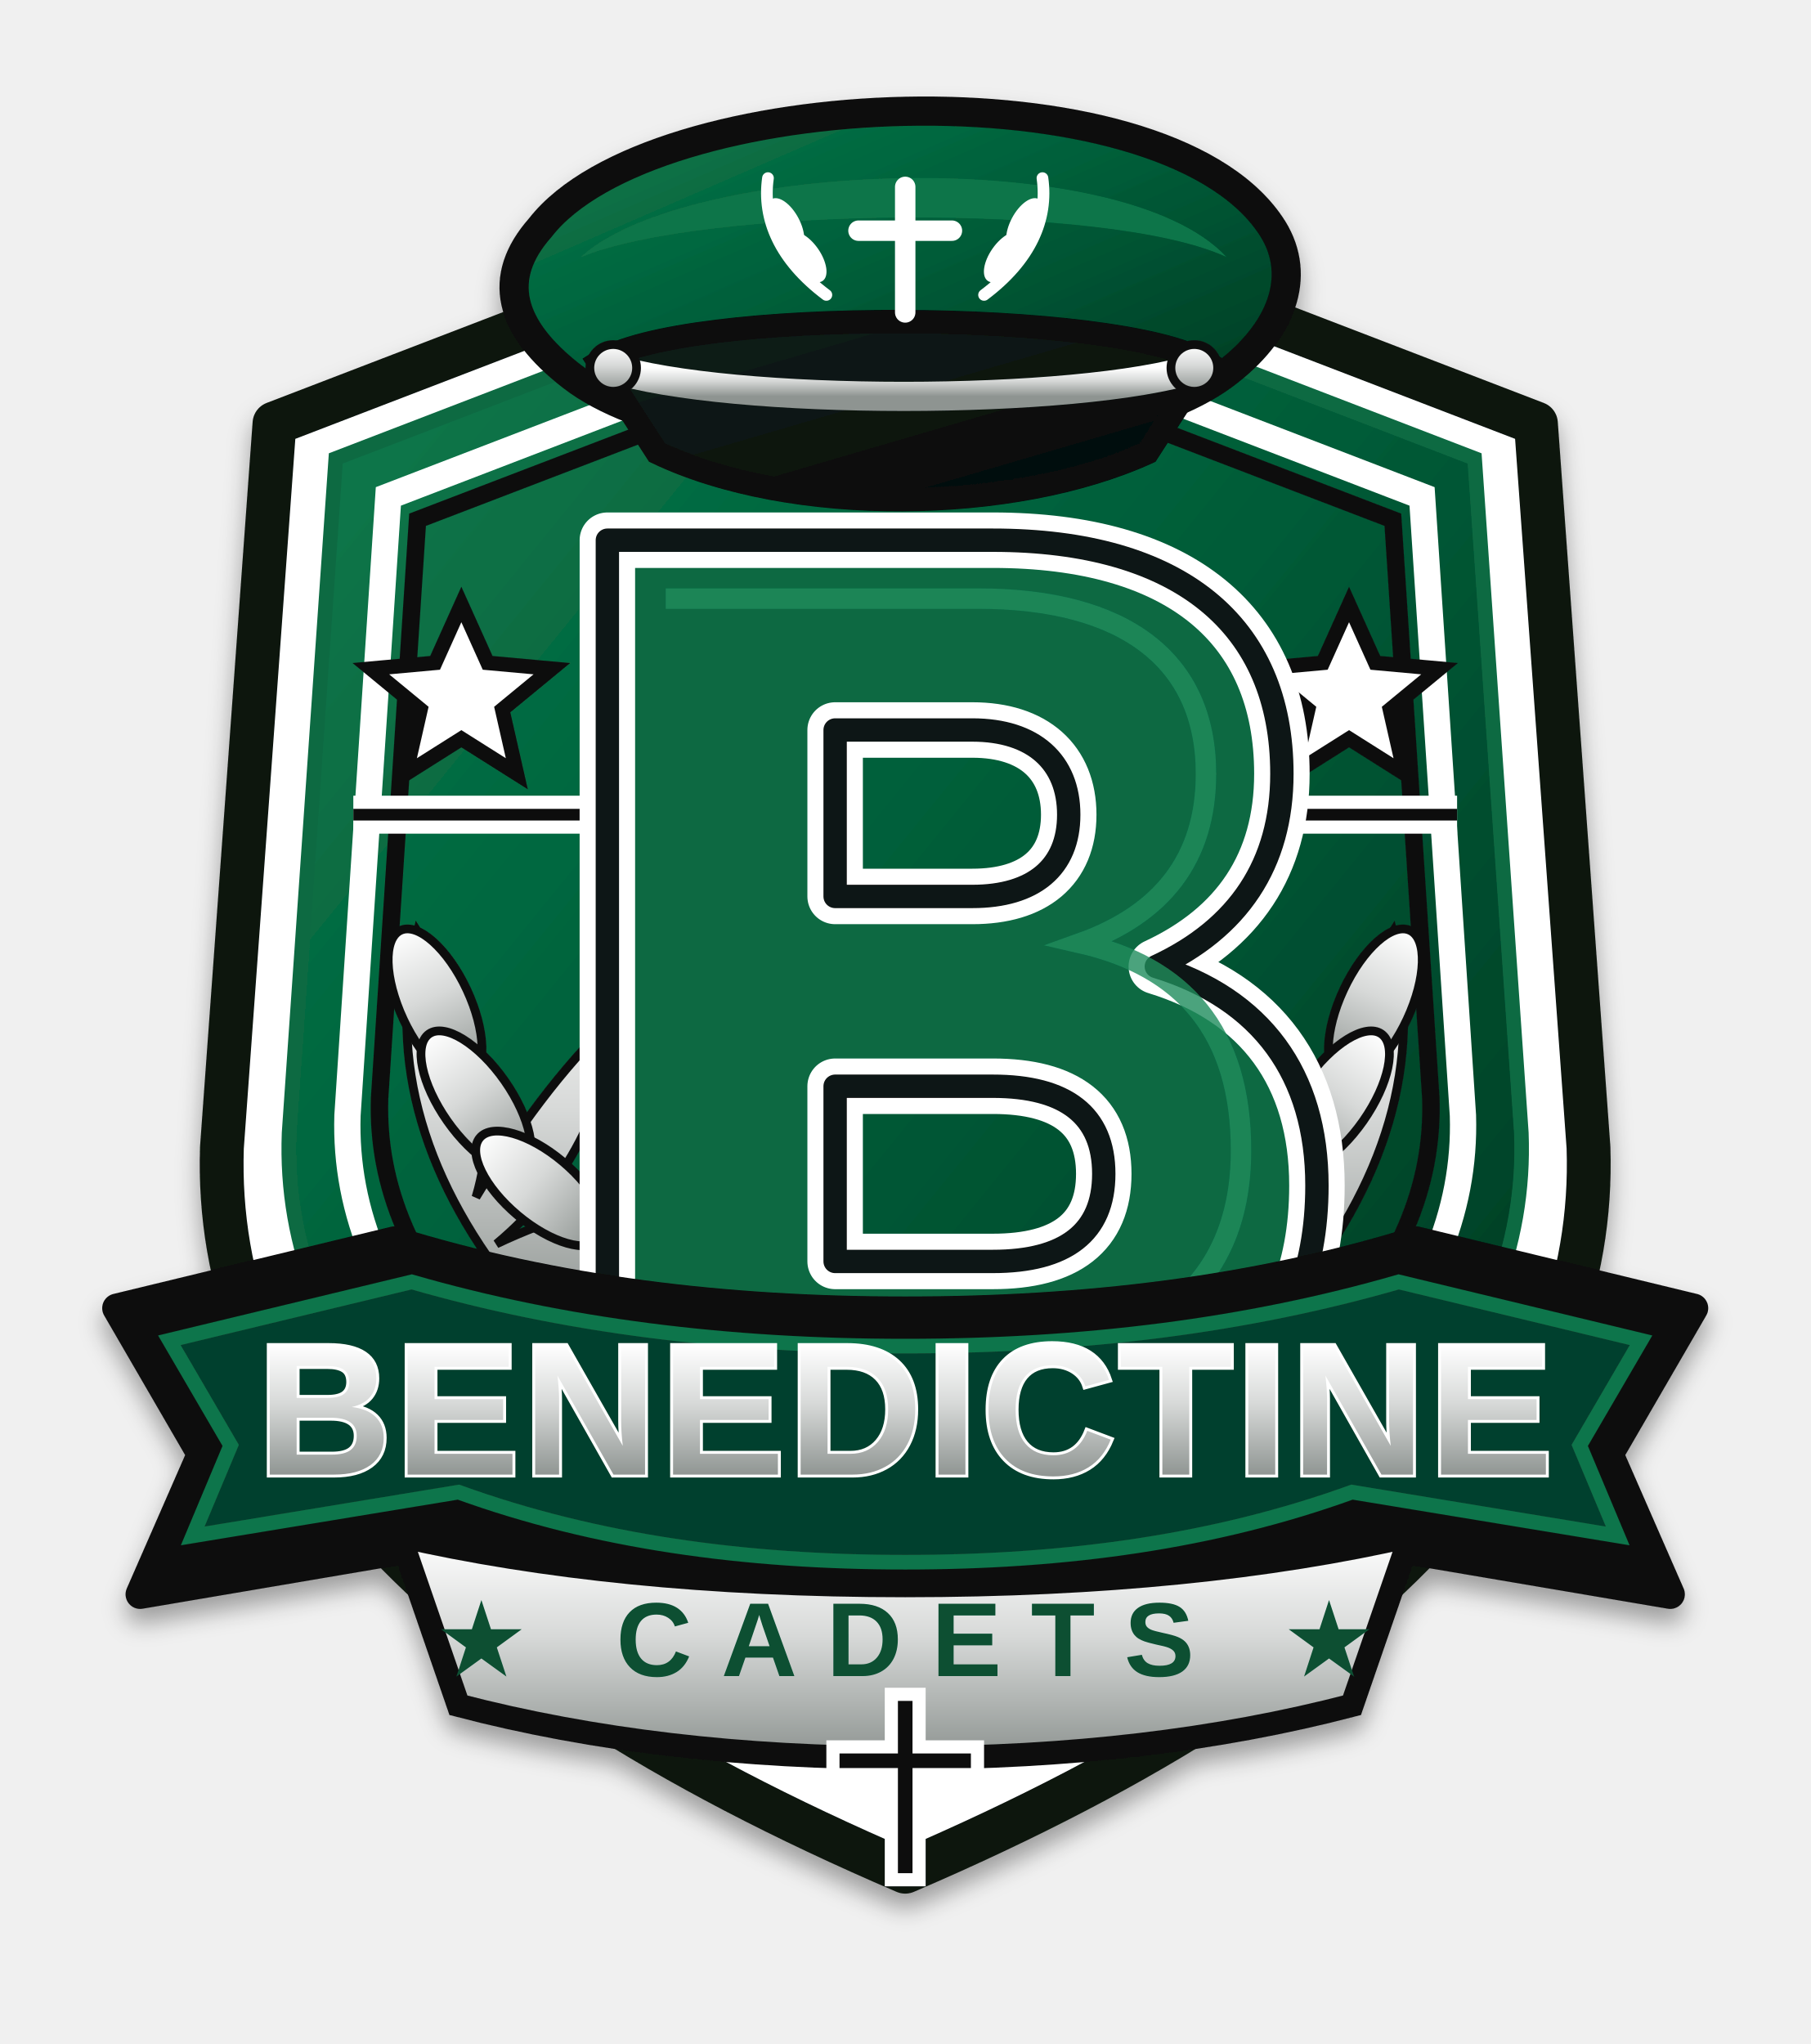
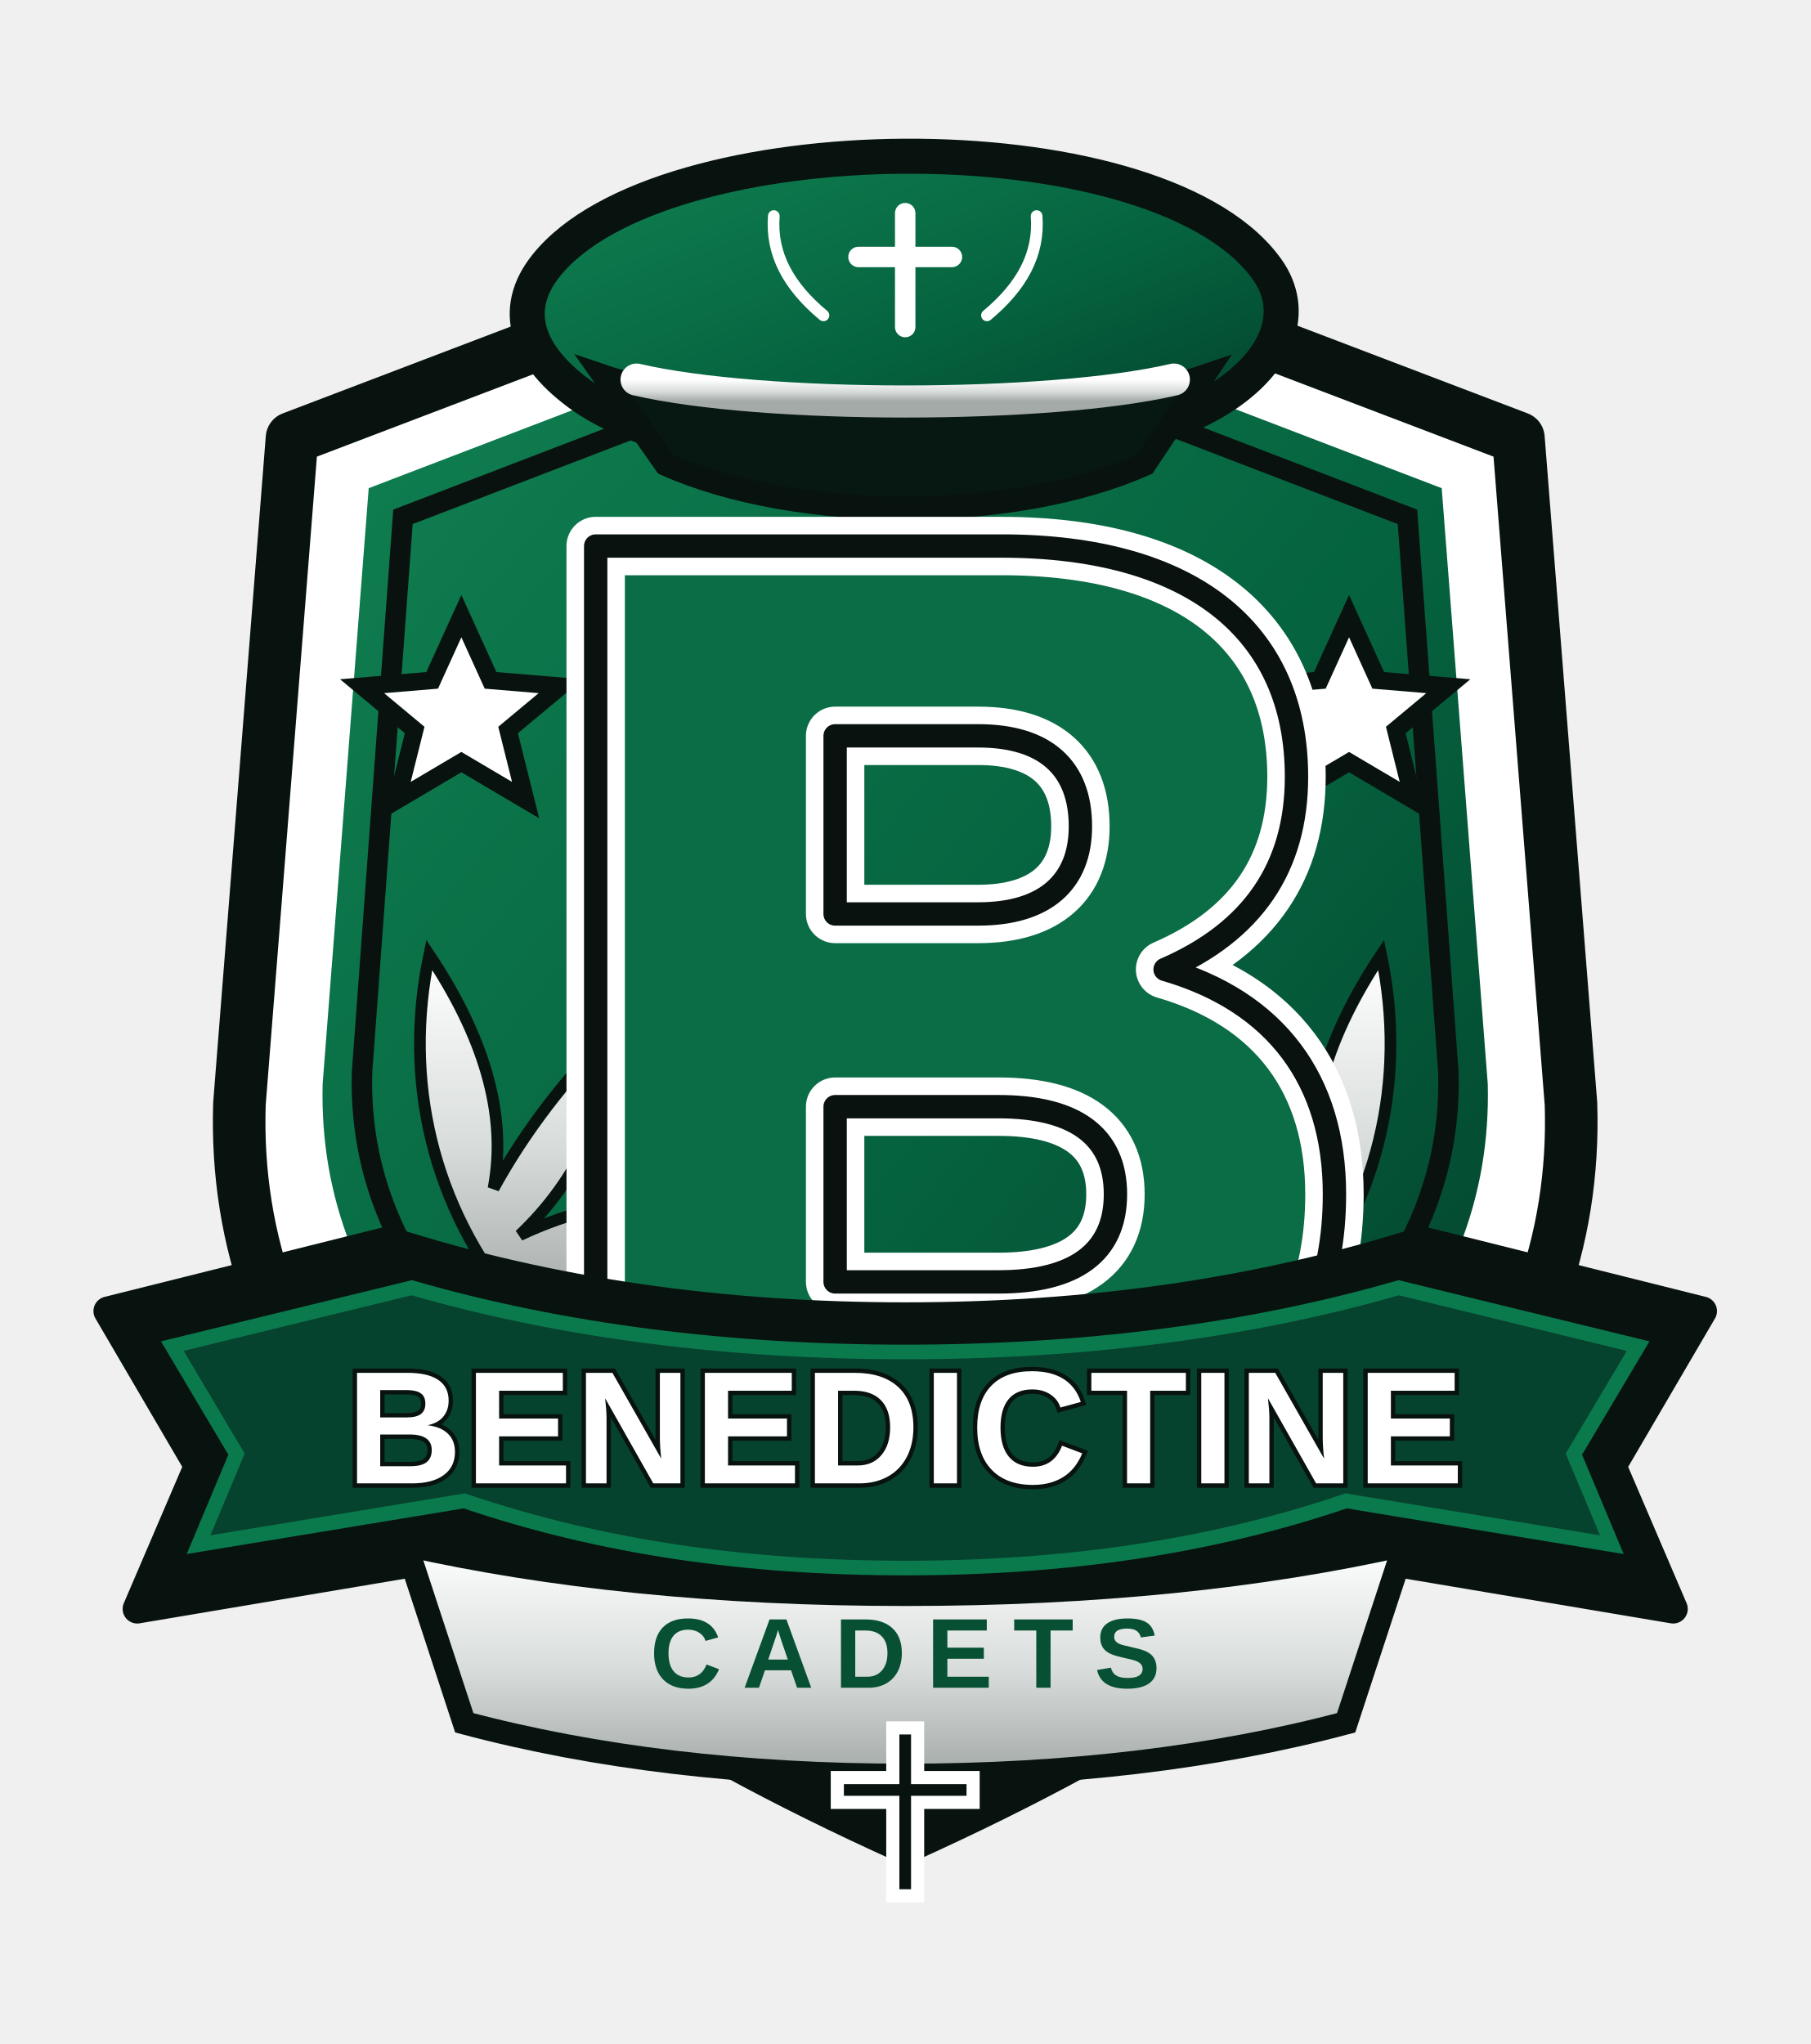
<svg xmlns="http://www.w3.org/2000/svg" viewBox="0 0 620 700" role="img" aria-label="Benedictine Cadets crest">
  <defs>
-     <linearGradient id="g" x1="0" y1="0" x2="1" y2="1">
-       <stop stop-color="#0d7c4d" />
-       <stop offset=".48" stop-color="#005c38" />
-       <stop offset="1" stop-color="#00351f" />
-     </linearGradient>
-     <linearGradient id="dark" x1="0" y1="0" x2="1" y2="1">
-       <stop stop-color="#13201b" />
-       <stop offset="1" stop-color="#020706" />
+     <linearGradient id="green" x1="0" y1="0" x2="1" y2="1">
+       <stop offset="0" stop-color="#118252" />
+       <stop offset="0.55" stop-color="#05633f" />
+       <stop offset="1" stop-color="#033d29" />
    </linearGradient>
    <linearGradient id="silver" x1="0" y1="0" x2="0" y2="1">
-       <stop stop-color="#fff" />
-       <stop offset=".45" stop-color="#d7d9d8" />
-       <stop offset="1" stop-color="#8e9491" />
+       <stop offset="0" stop-color="#ffffff" />
+       <stop offset="0.55" stop-color="#d7dcda" />
+       <stop offset="1" stop-color="#a4aaa7" />
    </linearGradient>
-     <filter id="sh" x="-20%" y="-20%" width="140%" height="150%">
-       <feDropShadow dx="0" dy="5" stdDeviation="4" flood-opacity=".35" />
-     </filter>
  </defs>
-   <g filter="url(#sh)">
-     <path d="M310 62 526 145l18 248c3 92-66 176-234 248C142 569 73 485 76 393l18-248Z" fill="#fff" stroke="#0a1210" stroke-width="15" stroke-linejoin="round" />
-     <path d="M310 82 505 157l16 231c3 77-57 150-211 218C156 538 96 465 99 388l16-231Z" fill="url(#g)" stroke="#0d6a43" stroke-width="5" />
-     <path d="M310 102 487 170l14 212c2 66-52 129-191 193C171 511 117 448 119 382l14-212Z" fill="none" stroke="#fff" stroke-width="9" />
-     <path d="M310 114 477 178l13 198c2 60-47 117-180 179-133-62-182-119-180-179l13-198Z" fill="none" stroke="#111" stroke-width="6" />
-     <path d="M185 78c38-49 212-57 250-1 11 16 5 35-14 50-42 34-181 36-225 2-22-17-26-34-11-51Z" fill="url(#g)" stroke="#090f0d" stroke-width="10" />
-     <path d="M199 88c36-33 185-39 221 0-41-19-180-17-221 0Z" fill="#0b7548" />
-     <path d="M205 124c29-19 178-18 208 0l-20 31c-46 21-122 22-168 0Z" fill="url(#dark)" stroke="#070b0a" stroke-width="8" />
-     <path d="M209 126c41 13 160 13 201 0" fill="none" stroke="url(#silver)" stroke-width="10" stroke-linecap="round" />
-     <circle cx="210" cy="126" r="8" fill="url(#silver)" stroke="#111" stroke-width="3" />
-     <circle cx="409" cy="126" r="8" fill="url(#silver)" stroke="#111" stroke-width="3" />
-     <g fill="none" stroke="#fff" stroke-width="7" stroke-linecap="round">
-       <path d="M310 64v43M294 79h32" />
-       <path d="M283 101c-16-12-22-26-20-40M337 101c16-12 22-26 20-40" stroke-width="4" />
-     </g>
-     <g fill="#fff">
-       <ellipse cx="276" cy="88" rx="5" ry="10" transform="rotate(-35 276 88)" />
-       <ellipse cx="269" cy="77" rx="5" ry="10" transform="rotate(-28 269 77)" />
-       <ellipse cx="344" cy="88" rx="5" ry="10" transform="rotate(35 344 88)" />
-       <ellipse cx="351" cy="77" rx="5" ry="10" transform="rotate(28 351 77)" />
-     </g>
-     <path d="m158 207 9 20 22 2-17 14 5 22-19-12-19 12 5-22-17-14 22-2Z" fill="#fff" stroke="#111" stroke-width="5" />
-     <path d="m462 207 9 20 22 2-17 14 5 22-19-12-19 12 5-22-17-14 22-2Z" fill="#fff" stroke="#111" stroke-width="5" />
-     <path d="M121 279h87M412 279h87" stroke="#fff" stroke-width="13" />
-     <path d="M121 279h87M412 279h87" stroke="#111" stroke-width="4" />
-     <g fill="url(#silver)" stroke="#111" stroke-width="3">
-       <path d="M178 445c-32-39-46-81-35-126 20 31 29 61 20 91 14-23 29-44 48-62-3 31-17 58-41 78 19-9 39-15 61-17-14 24-34 39-62 46Z" />
-       <path d="M442 445c32-39 46-81 35-126-20 31-29 61-20 91-14-23-29-44-48-62 3 31 17 58 41 78-19-9-39-15-61-17 14 24 34 39 62 46Z" />
-     </g>
-     <g fill="url(#silver)" stroke="#111" stroke-width="3">
-       <ellipse cx="149" cy="344" rx="12" ry="28" transform="rotate(-25 149 344)" />
-       <ellipse cx="163" cy="377" rx="12" ry="28" transform="rotate(-35 163 377)" />
-       <ellipse cx="185" cy="407" rx="12" ry="27" transform="rotate(-50 185 407)" />
-       <ellipse cx="471" cy="344" rx="12" ry="28" transform="rotate(25 471 344)" />
-       <ellipse cx="457" cy="377" rx="12" ry="28" transform="rotate(35 457 377)" />
-       <ellipse cx="435" cy="407" rx="12" ry="27" transform="rotate(50 435 407)" />
-     </g>
-     <path d="M208 185h132c64 0 99 29 99 80 0 31-15 53-43 66 36 11 55 37 55 75 0 60-40 91-112 91H208V185Zm78 65v57h47c21 0 33-10 33-28s-12-29-33-29h-47Zm0 122v60h54c25 0 38-10 38-30 0-20-13-30-38-30h-54Z" fill="#0a6943" stroke="#fff" stroke-width="19" stroke-linejoin="round" />
-     <path d="M208 185h132c64 0 99 29 99 80 0 31-15 53-43 66 36 11 55 37 55 75 0 60-40 91-112 91H208V185Zm78 65v57h47c21 0 33-10 33-28s-12-29-33-29h-47Zm0 122v60h54c25 0 38-10 38-30 0-20-13-30-38-30h-54Z" fill="none" stroke="#101412" stroke-width="8" stroke-linejoin="round" />
-     <path d="M228 205h107c50 0 78 21 78 60 0 29-15 48-43 58 35 8 55 30 55 71 0 48-33 72-91 72H228" fill="none" stroke="#1f8c5d" stroke-width="7" opacity=".8" />
-     <path d="M40 448 135 425c55 17 113 24 175 24s120-7 175-24l95 23-29 50 21 48-106-18c-49 18-101 26-156 26s-107-8-156-26L48 546l21-48Z" fill="#07110e" stroke="#0a0a0a" stroke-width="10" stroke-linejoin="round" />
-     <path d="M58 459 141 439c52 15 108 22 169 22s117-7 169-22l83 20-21 36 13 31-91-15c-47 17-98 24-153 24s-106-7-153-24l-91 15 13-31Z" fill="#06402d" stroke="#0b754b" stroke-width="5" />
-     <text x="310" y="505" text-anchor="middle" font-family="Impact,Arial Black,Arial,sans-serif" font-size="64" font-weight="900" letter-spacing="1" fill="url(#silver)" stroke="#fff" stroke-width="2" paint-order="stroke fill">BENEDICTINE</text>
-     <text x="310" y="505" text-anchor="middle" font-family="Impact,Arial Black,Arial,sans-serif" font-size="64" font-weight="900" letter-spacing="1" fill="none" stroke="#111" stroke-width="7" opacity=".8" paint-order="stroke" />
-     <path d="M137 526c48 11 106 17 173 17s125-6 173-17l-20 58c-46 12-97 18-153 18s-107-6-153-18Z" fill="url(#silver)" stroke="#111" stroke-width="8" />
-     <text x="310" y="574" text-anchor="middle" font-family="Arial Black,Arial,sans-serif" font-size="36" font-weight="900" letter-spacing="10" fill="#075033">★ CADETS ★</text>
-     <path d="M310 585v54M290 603h40" stroke="#fff" stroke-width="14" stroke-linecap="square" />
-     <path d="M310 585v54M290 603h40" stroke="#111" stroke-width="5" stroke-linecap="square" />
+   <path d="M310 70 520 150l18 228c3 94-62 176-228 251C144 554 79 472 82 378l18-228Z" fill="#ffffff" stroke="#08130f" stroke-width="18" stroke-linejoin="round" />
+   <path d="M310 92 498 164l16 207c2 79-54 147-204 216-150-69-206-137-204-216l16-207Z" fill="url(#green)" stroke="#ffffff" stroke-width="9" stroke-linejoin="round" />
+   <path d="M310 111 482 177l14 190c2 67-48 126-186 191-138-65-188-124-186-191l14-190Z" fill="none" stroke="#0a120f" stroke-width="7" />
+   <path d="M187 91c39-49 207-51 246 0 11 14 6 31-13 44-45 31-175 32-220 1-20-14-25-30-13-45Z" fill="url(#green)" stroke="#08130f" stroke-width="12" />
+   <path d="M207 129c38 13 167 13 205 0l-20 30c-45 20-119 20-164 0Z" fill="#071712" stroke="#08130f" stroke-width="8" />
+   <path d="M218 130c43 10 141 10 184 0" fill="none" stroke="url(#silver)" stroke-width="11" stroke-linecap="round" />
+   <path d="M310 73v39M294 88h32" stroke="#ffffff" stroke-width="7" stroke-linecap="round" />
+   <path d="M282 108c-12-10-18-21-17-34M338 108c12-10 18-21 17-34" fill="none" stroke="#ffffff" stroke-width="4" stroke-linecap="round" />
+   <path d="m158 211 10 22 24 2-18 15 6 24-22-13-22 13 6-24-18-15 24-2Z" fill="#ffffff" stroke="#08130f" stroke-width="6" />
+   <path d="m462 211 10 22 24 2-18 15 6 24-22-13-22 13 6-24-18-15 24-2Z" fill="#ffffff" stroke="#08130f" stroke-width="6" />
+   <g fill="url(#silver)" stroke="#08130f" stroke-width="4">
+     <path d="M177 448c-29-35-39-78-30-121 18 27 27 54 22 80 11-20 25-38 42-55-2 28-13 52-33 71 17-8 34-12 51-12-12 20-29 32-52 37Z" />
+     <path d="M443 448c29-35 39-78 30-121-18 27-27 54-22 80-11-20-25-38-42-55 2 28 13 52 33 71-17-8-34-12-51-12 12 20 29 32 52 37Z" />
  </g>
+   <path d="M204 187h139c65 0 101 29 101 79 0 31-15 53-45 66 38 11 58 38 58 77 0 61-42 93-116 93H204V187Zm82 65v61h49c23 0 35-11 35-30 0-20-12-31-35-31h-49Zm0 127v60h56c26 0 40-10 40-30 0-20-14-30-40-30h-56Z" fill="#0b6d46" stroke="#ffffff" stroke-width="20" stroke-linejoin="round" />
+   <path d="M204 187h139c65 0 101 29 101 79 0 31-15 53-45 66 38 11 58 38 58 77 0 61-42 93-116 93H204V187Zm82 65v61h49c23 0 35-11 35-30 0-20-12-31-35-31h-49Zm0 127v60h56c26 0 40-10 40-30 0-20-14-30-40-30h-56Z" fill="none" stroke="#0a120f" stroke-width="8" stroke-linejoin="round" />
+   <path d="M37 449 133 425c56 18 115 26 177 26s121-8 177-26l96 24-31 53 21 49-107-18c-50 18-102 26-156 26s-106-8-156-26L47 551l21-49Z" fill="#08130f" stroke="#08130f" stroke-width="10" stroke-linejoin="round" />
+   <path d="M59 461 141 441c52 15 109 22 169 22s117-7 169-22l82 20-22 37 13 31-91-15c-47 16-97 23-151 23s-104-7-151-23l-91 15 13-31Z" fill="#06432f" stroke="#0a7a4d" stroke-width="5" />
+   <text x="310" y="508" text-anchor="middle" font-family="Arial Black,Arial,sans-serif" font-size="55" font-weight="900" letter-spacing="1" fill="#ffffff" stroke="#08130f" stroke-width="3" paint-order="stroke fill">BENEDICTINE</text>
+   <path d="M139 529c49 11 106 17 171 17s122-6 171-17l-20 61c-45 12-96 18-151 18s-106-6-151-18Z" fill="url(#silver)" stroke="#08130f" stroke-width="8" />
+   <text x="310" y="578" text-anchor="middle" font-family="Arial Black,Arial,sans-serif" font-size="34" font-weight="900" letter-spacing="7" fill="#075033">CADETS</text>
+   <path d="M310 596v49M291 613h38" stroke="#ffffff" stroke-width="13" stroke-linecap="square" />
+   <path d="M310 596v49M291 613h38" stroke="#08130f" stroke-width="4" stroke-linecap="square" />
</svg>
